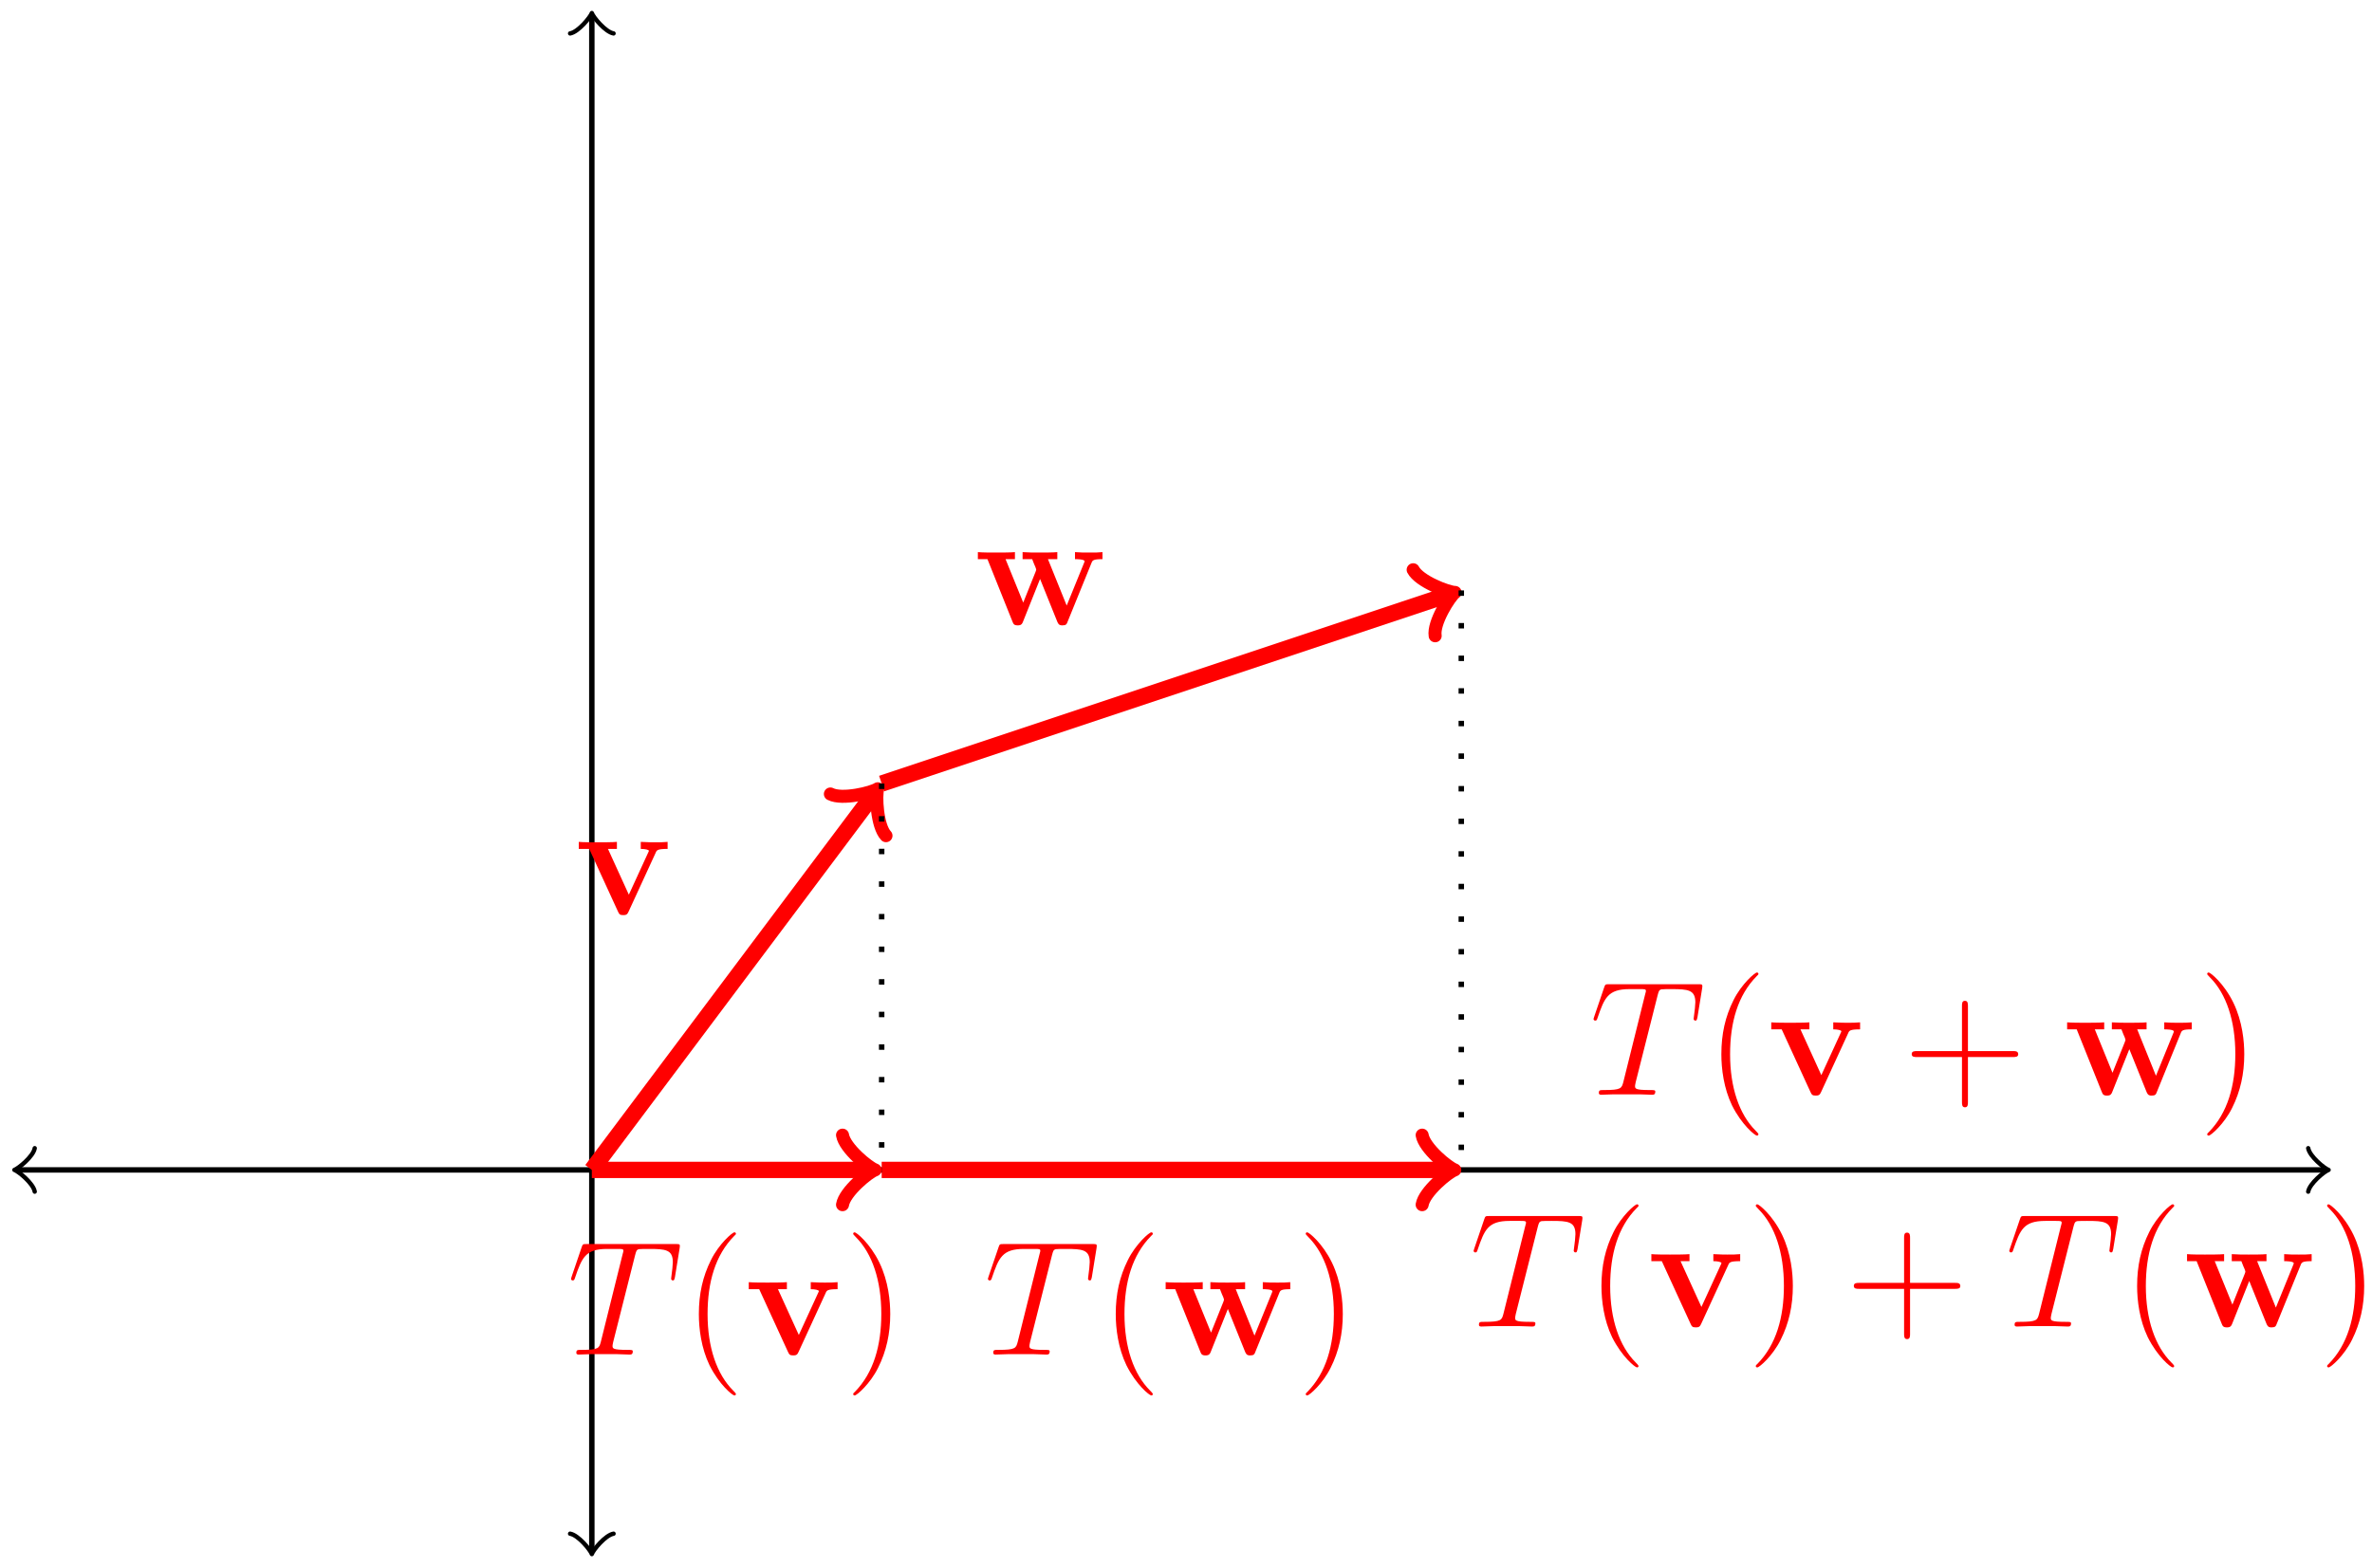
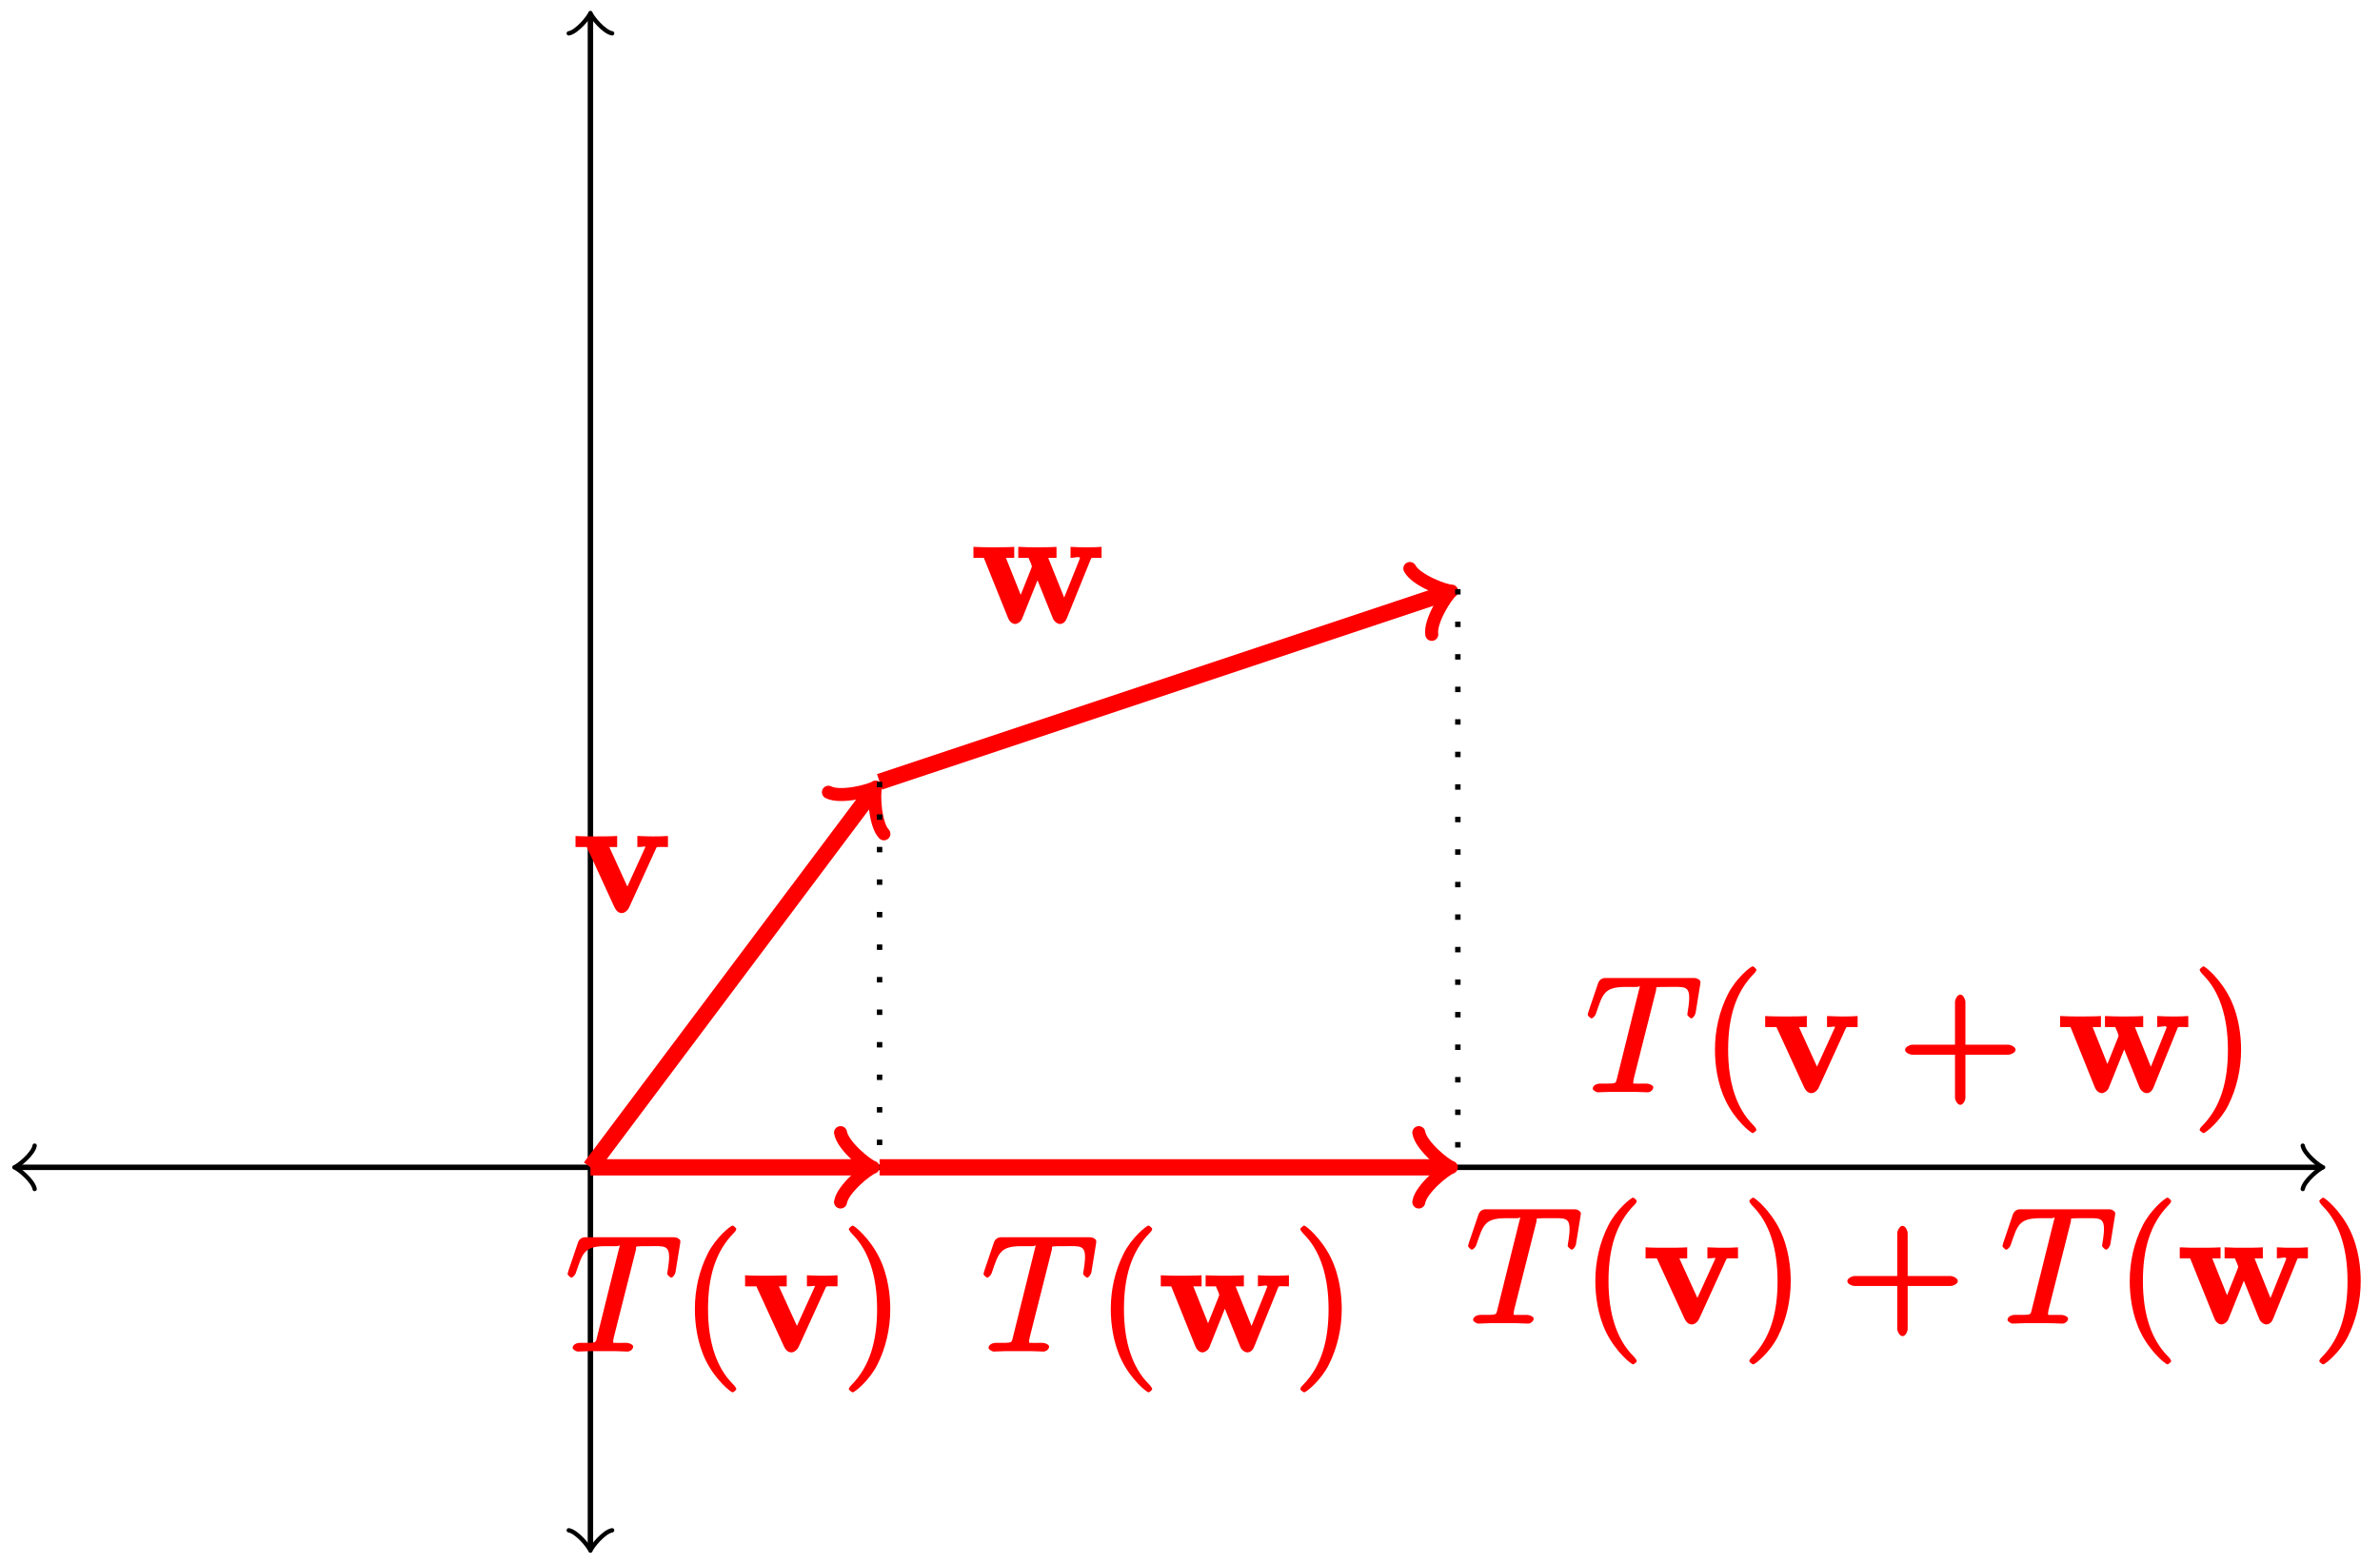
- <svg xmlns="http://www.w3.org/2000/svg" xmlns:xlink="http://www.w3.org/1999/xlink" width="174pt" height="115pt" viewBox="0 0 174 115" version="1.1">
+ <svg xmlns="http://www.w3.org/2000/svg" xmlns:xlink="http://www.w3.org/1999/xlink" width="175pt" height="115pt" viewBox="0 0 175 115" version="1.1">
  <defs>
    <g>
      <symbol overflow="visible" id="glyph0-0">
        <path style="stroke:none;" d="" />
      </symbol>
      <symbol overflow="visible" id="glyph0-1">
-         <path style="stroke:none;" d="M 5.922 -4.516 C 6 -4.703 6.047 -4.797 6.797 -4.797 L 6.797 -5.312 C 6.375 -5.281 6.344 -5.281 5.859 -5.281 C 5.531 -5.281 5.516 -5.281 4.828 -5.312 L 4.828 -4.797 C 5.156 -4.797 5.422 -4.734 5.422 -4.656 C 5.422 -4.641 5.422 -4.625 5.359 -4.5 L 3.953 -1.438 L 2.422 -4.797 L 3.078 -4.797 L 3.078 -5.312 C 2.797 -5.281 1.953 -5.281 1.641 -5.281 C 1.297 -5.281 0.594 -5.281 0.281 -5.312 L 0.281 -4.797 L 1.047 -4.797 L 3.141 -0.234 C 3.25 0 3.281 0.062 3.547 0.062 C 3.734 0.062 3.844 0.031 3.938 -0.203 Z M 5.922 -4.516 " />
+         <path style="stroke:none;" d="M 6.047 -4.656 C 6.125 -4.844 6.047 -4.797 6.938 -4.797 L 6.938 -5.609 C 6.375 -5.578 6.344 -5.578 5.859 -5.578 C 5.531 -5.578 5.516 -5.578 4.688 -5.609 L 4.688 -4.797 C 5.156 -4.797 5.266 -4.875 5.266 -4.797 C 5.266 -4.781 5.312 -4.875 5.328 -4.906 L 3.812 -1.578 L 4.094 -1.578 L 2.625 -4.797 L 3.203 -4.797 L 3.203 -5.609 C 2.797 -5.578 1.953 -5.578 1.641 -5.578 C 1.297 -5.578 0.594 -5.578 0.141 -5.609 L 0.141 -4.797 L 0.969 -4.797 L 3 -0.375 C 3.109 -0.141 3.281 0.062 3.547 0.062 C 3.734 0.062 3.969 -0.109 4.078 -0.344 Z M 6.047 -4.656 " />
      </symbol>
      <symbol overflow="visible" id="glyph0-2">
-         <path style="stroke:none;" d="M 8.609 -4.5 C 8.688 -4.703 8.719 -4.797 9.422 -4.797 L 9.422 -5.312 C 9.078 -5.281 8.922 -5.281 8.484 -5.281 C 8 -5.281 7.844 -5.281 7.406 -5.312 L 7.406 -4.797 C 7.516 -4.797 8.109 -4.797 8.109 -4.641 C 8.109 -4.625 8.109 -4.609 8.062 -4.5 L 6.797 -1.391 L 5.422 -4.797 L 6.109 -4.797 L 6.109 -5.312 C 5.828 -5.281 5.109 -5.281 4.797 -5.281 C 4.188 -5.281 4.156 -5.281 3.562 -5.312 L 3.562 -4.797 L 4.266 -4.797 C 4.297 -4.703 4.359 -4.547 4.406 -4.438 C 4.453 -4.359 4.562 -4.078 4.562 -4.016 C 4.562 -4 4.531 -3.906 4.516 -3.875 L 3.609 -1.609 L 2.312 -4.797 L 3 -4.797 L 3 -5.312 C 2.719 -5.281 1.906 -5.281 1.594 -5.281 C 1.203 -5.281 0.641 -5.281 0.281 -5.312 L 0.281 -4.797 L 0.984 -4.797 L 2.812 -0.234 C 2.891 -0.031 2.938 0.062 3.203 0.062 C 3.328 0.062 3.484 0.062 3.578 -0.172 L 4.844 -3.344 L 6.109 -0.203 C 6.219 0.062 6.344 0.062 6.484 0.062 C 6.75 0.062 6.797 -0.016 6.875 -0.234 Z M 8.609 -4.5 " />
+         <path style="stroke:none;" d="M 8.734 -4.656 C 8.828 -4.859 8.719 -4.797 9.547 -4.797 L 9.547 -5.609 C 9.078 -5.578 8.922 -5.578 8.484 -5.578 C 8 -5.578 7.844 -5.578 7.266 -5.609 L 7.266 -4.797 C 7.516 -4.797 7.953 -4.938 7.953 -4.781 C 7.953 -4.766 7.953 -4.75 7.906 -4.641 L 6.656 -1.531 L 6.938 -1.531 L 5.625 -4.797 L 6.234 -4.797 L 6.234 -5.609 C 5.828 -5.578 5.109 -5.578 4.797 -5.578 C 4.188 -5.578 4.156 -5.578 3.422 -5.609 L 3.422 -4.797 L 4.188 -4.797 C 4.156 -4.844 4.219 -4.688 4.359 -4.375 C 4.344 -4.406 4.422 -4.219 4.422 -4.156 C 4.422 -4.141 4.391 -4.047 4.375 -4.016 L 3.469 -1.75 L 3.734 -1.75 L 2.516 -4.797 L 3.125 -4.797 L 3.125 -5.609 C 2.719 -5.578 1.906 -5.578 1.594 -5.578 C 1.203 -5.578 0.641 -5.578 0.125 -5.609 L 0.125 -4.797 L 0.891 -4.797 L 2.672 -0.375 C 2.75 -0.172 2.938 0.062 3.203 0.062 C 3.328 0.062 3.609 -0.078 3.703 -0.328 L 4.969 -3.484 L 4.703 -3.484 L 5.969 -0.344 C 6.078 -0.078 6.344 0.062 6.484 0.062 C 6.75 0.062 6.922 -0.156 7 -0.375 Z M 8.734 -4.656 " />
      </symbol>
      <symbol overflow="visible" id="glyph1-0">
        <path style="stroke:none;" d="" />
      </symbol>
      <symbol overflow="visible" id="glyph1-1">
-         <path style="stroke:none;" d="M 4.984 -7.297 C 5.062 -7.578 5.078 -7.688 5.266 -7.734 C 5.359 -7.75 5.75 -7.75 6 -7.75 C 7.203 -7.75 7.75 -7.703 7.75 -6.781 C 7.75 -6.594 7.703 -6.141 7.641 -5.703 L 7.625 -5.562 C 7.625 -5.516 7.672 -5.438 7.75 -5.438 C 7.859 -5.438 7.859 -5.5 7.906 -5.688 L 8.25 -7.812 C 8.266 -7.906 8.266 -7.938 8.266 -7.969 C 8.266 -8.109 8.203 -8.109 7.953 -8.109 L 1.422 -8.109 C 1.141 -8.109 1.141 -8.094 1.062 -7.875 L 0.328 -5.719 C 0.328 -5.703 0.281 -5.562 0.281 -5.562 C 0.281 -5.5 0.328 -5.438 0.406 -5.438 C 0.5 -5.438 0.531 -5.484 0.578 -5.641 C 1.078 -7.094 1.328 -7.75 2.922 -7.75 L 3.719 -7.75 C 4 -7.75 4.125 -7.75 4.125 -7.625 C 4.125 -7.594 4.125 -7.562 4.062 -7.344 L 2.469 -0.938 C 2.344 -0.469 2.312 -0.344 1.047 -0.344 C 0.75 -0.344 0.672 -0.344 0.672 -0.125 C 0.672 0 0.797 0 0.859 0 C 1.156 0 1.469 -0.031 1.766 -0.031 L 3.641 -0.031 C 3.938 -0.031 4.25 0 4.547 0 C 4.688 0 4.812 0 4.812 -0.234 C 4.812 -0.344 4.719 -0.344 4.406 -0.344 C 3.328 -0.344 3.328 -0.453 3.328 -0.641 C 3.328 -0.641 3.328 -0.734 3.375 -0.922 Z M 4.984 -7.297 " />
+         <path style="stroke:none;" d="M 5.141 -7.438 C 5.219 -7.719 5.078 -7.688 5.266 -7.734 C 5.359 -7.75 5.75 -7.75 6 -7.75 C 7.203 -7.75 7.594 -7.859 7.594 -6.922 C 7.594 -6.734 7.547 -6.281 7.469 -5.844 L 7.453 -5.703 C 7.453 -5.656 7.672 -5.438 7.75 -5.438 C 7.859 -5.438 8.016 -5.641 8.062 -5.828 L 8.406 -7.953 C 8.422 -8.062 8.422 -8.078 8.422 -8.109 C 8.422 -8.25 8.203 -8.406 7.953 -8.406 L 1.422 -8.406 C 1.141 -8.406 0.969 -8.234 0.891 -8.016 L 0.172 -5.891 C 0.203 -5.953 0.125 -5.719 0.125 -5.703 C 0.125 -5.641 0.328 -5.438 0.406 -5.438 C 0.5 -5.438 0.688 -5.625 0.734 -5.781 C 1.234 -7.234 1.328 -7.75 2.922 -7.75 L 3.719 -7.75 C 4 -7.75 3.953 -7.906 3.953 -7.766 C 3.953 -7.734 3.953 -7.703 3.891 -7.5 L 2.297 -1.078 C 2.172 -0.609 2.312 -0.641 1.047 -0.641 C 0.75 -0.641 0.5 -0.484 0.5 -0.266 C 0.5 -0.141 0.797 0 0.859 0 C 1.156 0 1.469 -0.031 1.766 -0.031 L 3.641 -0.031 C 3.938 -0.031 4.25 0 4.547 0 C 4.688 0 4.953 -0.141 4.953 -0.375 C 4.953 -0.484 4.719 -0.641 4.406 -0.641 C 3.328 -0.641 3.484 -0.594 3.484 -0.781 C 3.484 -0.781 3.484 -0.875 3.531 -1.062 Z M 5.141 -7.438 " />
      </symbol>
      <symbol overflow="visible" id="glyph2-0">
        <path style="stroke:none;" d="" />
      </symbol>
      <symbol overflow="visible" id="glyph2-1">
-         <path style="stroke:none;" d="M 3.891 2.906 C 3.891 2.875 3.891 2.844 3.688 2.641 C 2.484 1.438 1.812 -0.531 1.812 -2.969 C 1.812 -5.297 2.375 -7.297 3.766 -8.703 C 3.891 -8.812 3.891 -8.828 3.891 -8.875 C 3.891 -8.938 3.828 -8.969 3.781 -8.969 C 3.625 -8.969 2.641 -8.109 2.062 -6.938 C 1.453 -5.719 1.172 -4.453 1.172 -2.969 C 1.172 -1.906 1.344 -0.484 1.953 0.781 C 2.672 2.219 3.641 3 3.781 3 C 3.828 3 3.891 2.969 3.891 2.906 Z M 3.891 2.906 " />
+         <path style="stroke:none;" d="M 4.047 2.766 C 4.047 2.719 4 2.594 3.797 2.391 C 2.594 1.188 1.969 -0.688 1.969 -3.125 C 1.969 -5.438 2.484 -7.328 3.875 -8.734 C 4 -8.844 4.047 -8.984 4.047 -9.016 C 4.047 -9.078 3.828 -9.266 3.781 -9.266 C 3.625 -9.266 2.516 -8.359 1.938 -7.188 C 1.328 -5.969 1 -4.594 1 -3.125 C 1 -2.062 1.172 -0.641 1.797 0.641 C 2.5 2.078 3.641 3 3.781 3 C 3.828 3 4.047 2.828 4.047 2.766 Z M 4.047 2.766 " />
      </symbol>
      <symbol overflow="visible" id="glyph2-2">
-         <path style="stroke:none;" d="M 3.375 -2.969 C 3.375 -3.891 3.25 -5.359 2.578 -6.75 C 1.875 -8.188 0.891 -8.969 0.766 -8.969 C 0.719 -8.969 0.656 -8.938 0.656 -8.875 C 0.656 -8.828 0.656 -8.812 0.859 -8.609 C 2.062 -7.406 2.719 -5.422 2.719 -2.984 C 2.719 -0.672 2.156 1.328 0.781 2.734 C 0.656 2.844 0.656 2.875 0.656 2.906 C 0.656 2.969 0.719 3 0.766 3 C 0.922 3 1.906 2.141 2.484 0.969 C 3.094 -0.25 3.375 -1.547 3.375 -2.969 Z M 3.375 -2.969 " />
+         <path style="stroke:none;" d="M 3.531 -3.125 C 3.531 -4.031 3.406 -5.516 2.734 -6.891 C 2.031 -8.328 0.891 -9.266 0.766 -9.266 C 0.719 -9.266 0.484 -9.078 0.484 -9.016 C 0.484 -8.984 0.531 -8.844 0.734 -8.641 C 1.938 -7.438 2.562 -5.562 2.562 -3.125 C 2.562 -0.812 2.047 1.078 0.656 2.484 C 0.531 2.594 0.484 2.719 0.484 2.766 C 0.484 2.828 0.719 3 0.766 3 C 0.922 3 2.016 2.109 2.594 0.938 C 3.203 -0.281 3.531 -1.688 3.531 -3.125 Z M 3.531 -3.125 " />
      </symbol>
      <symbol overflow="visible" id="glyph2-3">
-         <path style="stroke:none;" d="M 4.766 -2.766 L 8.062 -2.766 C 8.234 -2.766 8.453 -2.766 8.453 -2.969 C 8.453 -3.203 8.25 -3.203 8.062 -3.203 L 4.766 -3.203 L 4.766 -6.5 C 4.766 -6.672 4.766 -6.891 4.547 -6.891 C 4.328 -6.891 4.328 -6.688 4.328 -6.5 L 4.328 -3.203 L 1.031 -3.203 C 0.859 -3.203 0.641 -3.203 0.641 -2.984 C 0.641 -2.766 0.844 -2.766 1.031 -2.766 L 4.328 -2.766 L 4.328 0.531 C 4.328 0.703 4.328 0.922 4.547 0.922 C 4.766 0.922 4.766 0.719 4.766 0.531 Z M 4.766 -2.766 " />
+         <path style="stroke:none;" d="M 4.766 -2.766 L 8.062 -2.766 C 8.234 -2.766 8.609 -2.906 8.609 -3.125 C 8.609 -3.344 8.25 -3.5 8.062 -3.5 L 4.922 -3.5 L 4.922 -6.641 C 4.922 -6.812 4.766 -7.188 4.547 -7.188 C 4.328 -7.188 4.156 -6.828 4.156 -6.641 L 4.156 -3.5 L 1.031 -3.5 C 0.859 -3.5 0.484 -3.344 0.484 -3.125 C 0.484 -2.906 0.844 -2.766 1.031 -2.766 L 4.156 -2.766 L 4.156 0.391 C 4.156 0.562 4.328 0.922 4.547 0.922 C 4.766 0.922 4.922 0.578 4.922 0.391 L 4.922 -2.766 Z M 4.766 -2.766 " />
      </symbol>
    </g>
  </defs>
  <g id="surface1">
    <path style="fill:none;stroke-width:0.399;stroke-linecap:butt;stroke-linejoin:miter;stroke:rgb(0%,0%,0%);stroke-opacity:1;stroke-miterlimit:10;" d="M -42.062 -0.001 L 127.102 -0.001 " transform="matrix(1,0,0,-1,43.414,85.839)" />
    <path style="fill:none;stroke-width:0.319;stroke-linecap:round;stroke-linejoin:round;stroke:rgb(0%,0%,0%);stroke-opacity:1;stroke-miterlimit:10;" d="M -1.195 1.595 C -1.097 0.997 0.001 0.099 0.297 0.001 C 0.001 -0.101 -1.097 -0.995 -1.195 -1.593 " transform="matrix(-1,0,0,1,1.35208,85.839)" />
    <path style="fill:none;stroke-width:0.319;stroke-linecap:round;stroke-linejoin:round;stroke:rgb(0%,0%,0%);stroke-opacity:1;stroke-miterlimit:10;" d="M -1.196 1.593 C -1.094 0.995 -0.001 0.101 0.3 -0.001 C -0.001 -0.099 -1.094 -0.997 -1.196 -1.595 " transform="matrix(1,0,0,-1,170.5164,85.839)" />
    <path style="fill:none;stroke-width:0.399;stroke-linecap:butt;stroke-linejoin:miter;stroke:rgb(0%,0%,0%);stroke-opacity:1;stroke-miterlimit:10;" d="M 0 -27.888 L 0 84.581 " transform="matrix(1,0,0,-1,43.414,85.839)" />
    <path style="fill:none;stroke-width:0.319;stroke-linecap:round;stroke-linejoin:round;stroke:rgb(0%,0%,0%);stroke-opacity:1;stroke-miterlimit:10;" d="M -1.196 1.594 C -1.095 0.996 -0.001 0.098 0.3 0 C -0.001 -0.102 -1.095 -0.996 -1.196 -1.594 " transform="matrix(0,1,1,0,43.414,113.7275)" />
    <path style="fill:none;stroke-width:0.319;stroke-linecap:round;stroke-linejoin:round;stroke:rgb(0%,0%,0%);stroke-opacity:1;stroke-miterlimit:10;" d="M -1.196 1.594 C -1.095 0.996 -0.001 0.102 0.3 -0 C -0.001 -0.098 -1.095 -0.996 -1.196 -1.594 " transform="matrix(0,-1,-1,0,43.414,1.25686)" />
    <path style="fill:none;stroke-width:1.196;stroke-linecap:butt;stroke-linejoin:miter;stroke:rgb(100%,0%,0%);stroke-opacity:1;stroke-miterlimit:10;" d="M 0 -0.001 L 20.688 27.581 " transform="matrix(1,0,0,-1,43.414,85.839)" />
    <path style="fill:none;stroke-width:0.956;stroke-linecap:round;stroke-linejoin:round;stroke:rgb(100%,0%,0%);stroke-opacity:1;stroke-miterlimit:10;" d="M -1.912 2.549 C -1.753 1.594 0.001 0.16 0.478 0 C 0 -0.158 -1.753 -1.595 -1.912 -2.549 " transform="matrix(0.6,-0.8,-0.8,-0.6,64.10022,58.25733)" />
    <g style="fill:rgb(100%,0%,0%);fill-opacity:1;">
      <use xlink:href="#glyph0-1" x="42.176" y="67.083" />
    </g>
    <path style="fill:none;stroke-width:1.196;stroke-linecap:butt;stroke-linejoin:miter;stroke:rgb(100%,0%,0%);stroke-opacity:1;stroke-miterlimit:10;" d="M 21.262 28.347 L 62.871 42.218 " transform="matrix(1,0,0,-1,43.414,85.839)" />
    <path style="fill:none;stroke-width:0.956;stroke-linecap:round;stroke-linejoin:round;stroke:rgb(100%,0%,0%);stroke-opacity:1;stroke-miterlimit:10;" d="M -1.911 2.55 C -1.753 1.593 -0.001 0.161 0.477 0.002 C -0.001 -0.16 -1.754 -1.595 -1.912 -2.55 " transform="matrix(0.94963,-0.31653,-0.31653,-0.94963,106.2861,43.62153)" />
    <g style="fill:rgb(100%,0%,0%);fill-opacity:1;">
      <use xlink:href="#glyph0-2" x="71.451" y="45.823" />
    </g>
    <path style="fill:none;stroke-width:0.399;stroke-linecap:butt;stroke-linejoin:miter;stroke:rgb(0%,0%,0%);stroke-opacity:1;stroke-dasharray:0.399,1.993;stroke-miterlimit:10;" d="M 21.262 28.347 L 21.262 -0.001 " transform="matrix(1,0,0,-1,43.414,85.839)" />
    <path style="fill:none;stroke-width:0.399;stroke-linecap:butt;stroke-linejoin:miter;stroke:rgb(0%,0%,0%);stroke-opacity:1;stroke-dasharray:0.399,1.993;stroke-miterlimit:10;" d="M 63.781 42.519 L 63.781 -0.001 " transform="matrix(1,0,0,-1,43.414,85.839)" />
    <path style="fill:none;stroke-width:1.196;stroke-linecap:butt;stroke-linejoin:miter;stroke:rgb(100%,0%,0%);stroke-opacity:1;stroke-miterlimit:10;" d="M 0 -0.001 L 20.305 -0.001 " transform="matrix(1,0,0,-1,43.414,85.839)" />
    <path style="fill:none;stroke-width:0.956;stroke-linecap:round;stroke-linejoin:round;stroke:rgb(100%,0%,0%);stroke-opacity:1;stroke-miterlimit:10;" d="M -1.913 2.55 C -1.753 1.593 0.001 0.159 0.478 -0.001 C 0.001 -0.161 -1.753 -1.595 -1.913 -2.552 " transform="matrix(1,0,0,-1,63.71767,85.839)" />
    <g style="fill:rgb(100%,0%,0%);fill-opacity:1;">
      <use xlink:href="#glyph1-1" x="41.606" y="99.388" />
    </g>
    <g style="fill:rgb(100%,0%,0%);fill-opacity:1;">
      <use xlink:href="#glyph2-1" x="50.093" y="99.388" />
    </g>
    <g style="fill:rgb(100%,0%,0%);fill-opacity:1;">
      <use xlink:href="#glyph0-1" x="54.645" y="99.388" />
    </g>
    <g style="fill:rgb(100%,0%,0%);fill-opacity:1;">
      <use xlink:href="#glyph2-2" x="61.93" y="99.388" />
    </g>
    <path style="fill:none;stroke-width:1.196;stroke-linecap:butt;stroke-linejoin:miter;stroke:rgb(100%,0%,0%);stroke-opacity:1;stroke-miterlimit:10;" d="M 21.262 -0.001 L 62.824 -0.001 " transform="matrix(1,0,0,-1,43.414,85.839)" />
    <path style="fill:none;stroke-width:0.956;stroke-linecap:round;stroke-linejoin:round;stroke:rgb(100%,0%,0%);stroke-opacity:1;stroke-miterlimit:10;" d="M -1.914 2.55 C -1.754 1.593 0 0.159 0.477 -0.001 C 0 -0.161 -1.754 -1.595 -1.914 -2.552 " transform="matrix(1,0,0,-1,106.2379,85.839)" />
    <g style="fill:rgb(100%,0%,0%);fill-opacity:1;">
      <use xlink:href="#glyph1-1" x="72.188" y="99.388" />
    </g>
    <g style="fill:rgb(100%,0%,0%);fill-opacity:1;">
      <use xlink:href="#glyph2-1" x="80.675" y="99.388" />
    </g>
    <g style="fill:rgb(100%,0%,0%);fill-opacity:1;">
      <use xlink:href="#glyph0-2" x="85.227" y="99.388" />
    </g>
    <g style="fill:rgb(100%,0%,0%);fill-opacity:1;">
      <use xlink:href="#glyph2-2" x="95.127" y="99.388" />
    </g>
    <g style="fill:rgb(100%,0%,0%);fill-opacity:1;">
      <use xlink:href="#glyph1-1" x="116.613" y="80.324" />
    </g>
    <g style="fill:rgb(100%,0%,0%);fill-opacity:1;">
      <use xlink:href="#glyph2-1" x="125.1" y="80.324" />
    </g>
    <g style="fill:rgb(100%,0%,0%);fill-opacity:1;">
      <use xlink:href="#glyph0-1" x="129.652" y="80.324" />
    </g>
    <g style="fill:rgb(100%,0%,0%);fill-opacity:1;">
      <use xlink:href="#glyph2-3" x="139.594" y="80.324" />
    </g>
    <g style="fill:rgb(100%,0%,0%);fill-opacity:1;">
      <use xlink:href="#glyph0-2" x="151.355" y="80.324" />
    </g>
    <g style="fill:rgb(100%,0%,0%);fill-opacity:1;">
      <use xlink:href="#glyph2-2" x="161.255" y="80.324" />
    </g>
    <g style="fill:rgb(100%,0%,0%);fill-opacity:1;">
      <use xlink:href="#glyph1-1" x="107.817" y="97.332" />
    </g>
    <g style="fill:rgb(100%,0%,0%);fill-opacity:1;">
      <use xlink:href="#glyph2-1" x="116.304" y="97.332" />
    </g>
    <g style="fill:rgb(100%,0%,0%);fill-opacity:1;">
      <use xlink:href="#glyph0-1" x="120.856" y="97.332" />
    </g>
    <g style="fill:rgb(100%,0%,0%);fill-opacity:1;">
      <use xlink:href="#glyph2-2" x="128.141" y="97.332" />
    </g>
    <g style="fill:rgb(100%,0%,0%);fill-opacity:1;">
      <use xlink:href="#glyph2-3" x="135.348" y="97.332" />
    </g>
    <g style="fill:rgb(100%,0%,0%);fill-opacity:1;">
      <use xlink:href="#glyph1-1" x="147.111" y="97.332" />
    </g>
    <g style="fill:rgb(100%,0%,0%);fill-opacity:1;">
      <use xlink:href="#glyph2-1" x="155.598" y="97.332" />
    </g>
    <g style="fill:rgb(100%,0%,0%);fill-opacity:1;">
      <use xlink:href="#glyph0-2" x="160.151" y="97.332" />
    </g>
    <g style="fill:rgb(100%,0%,0%);fill-opacity:1;">
      <use xlink:href="#glyph2-2" x="170.051" y="97.332" />
    </g>
  </g>
</svg>
